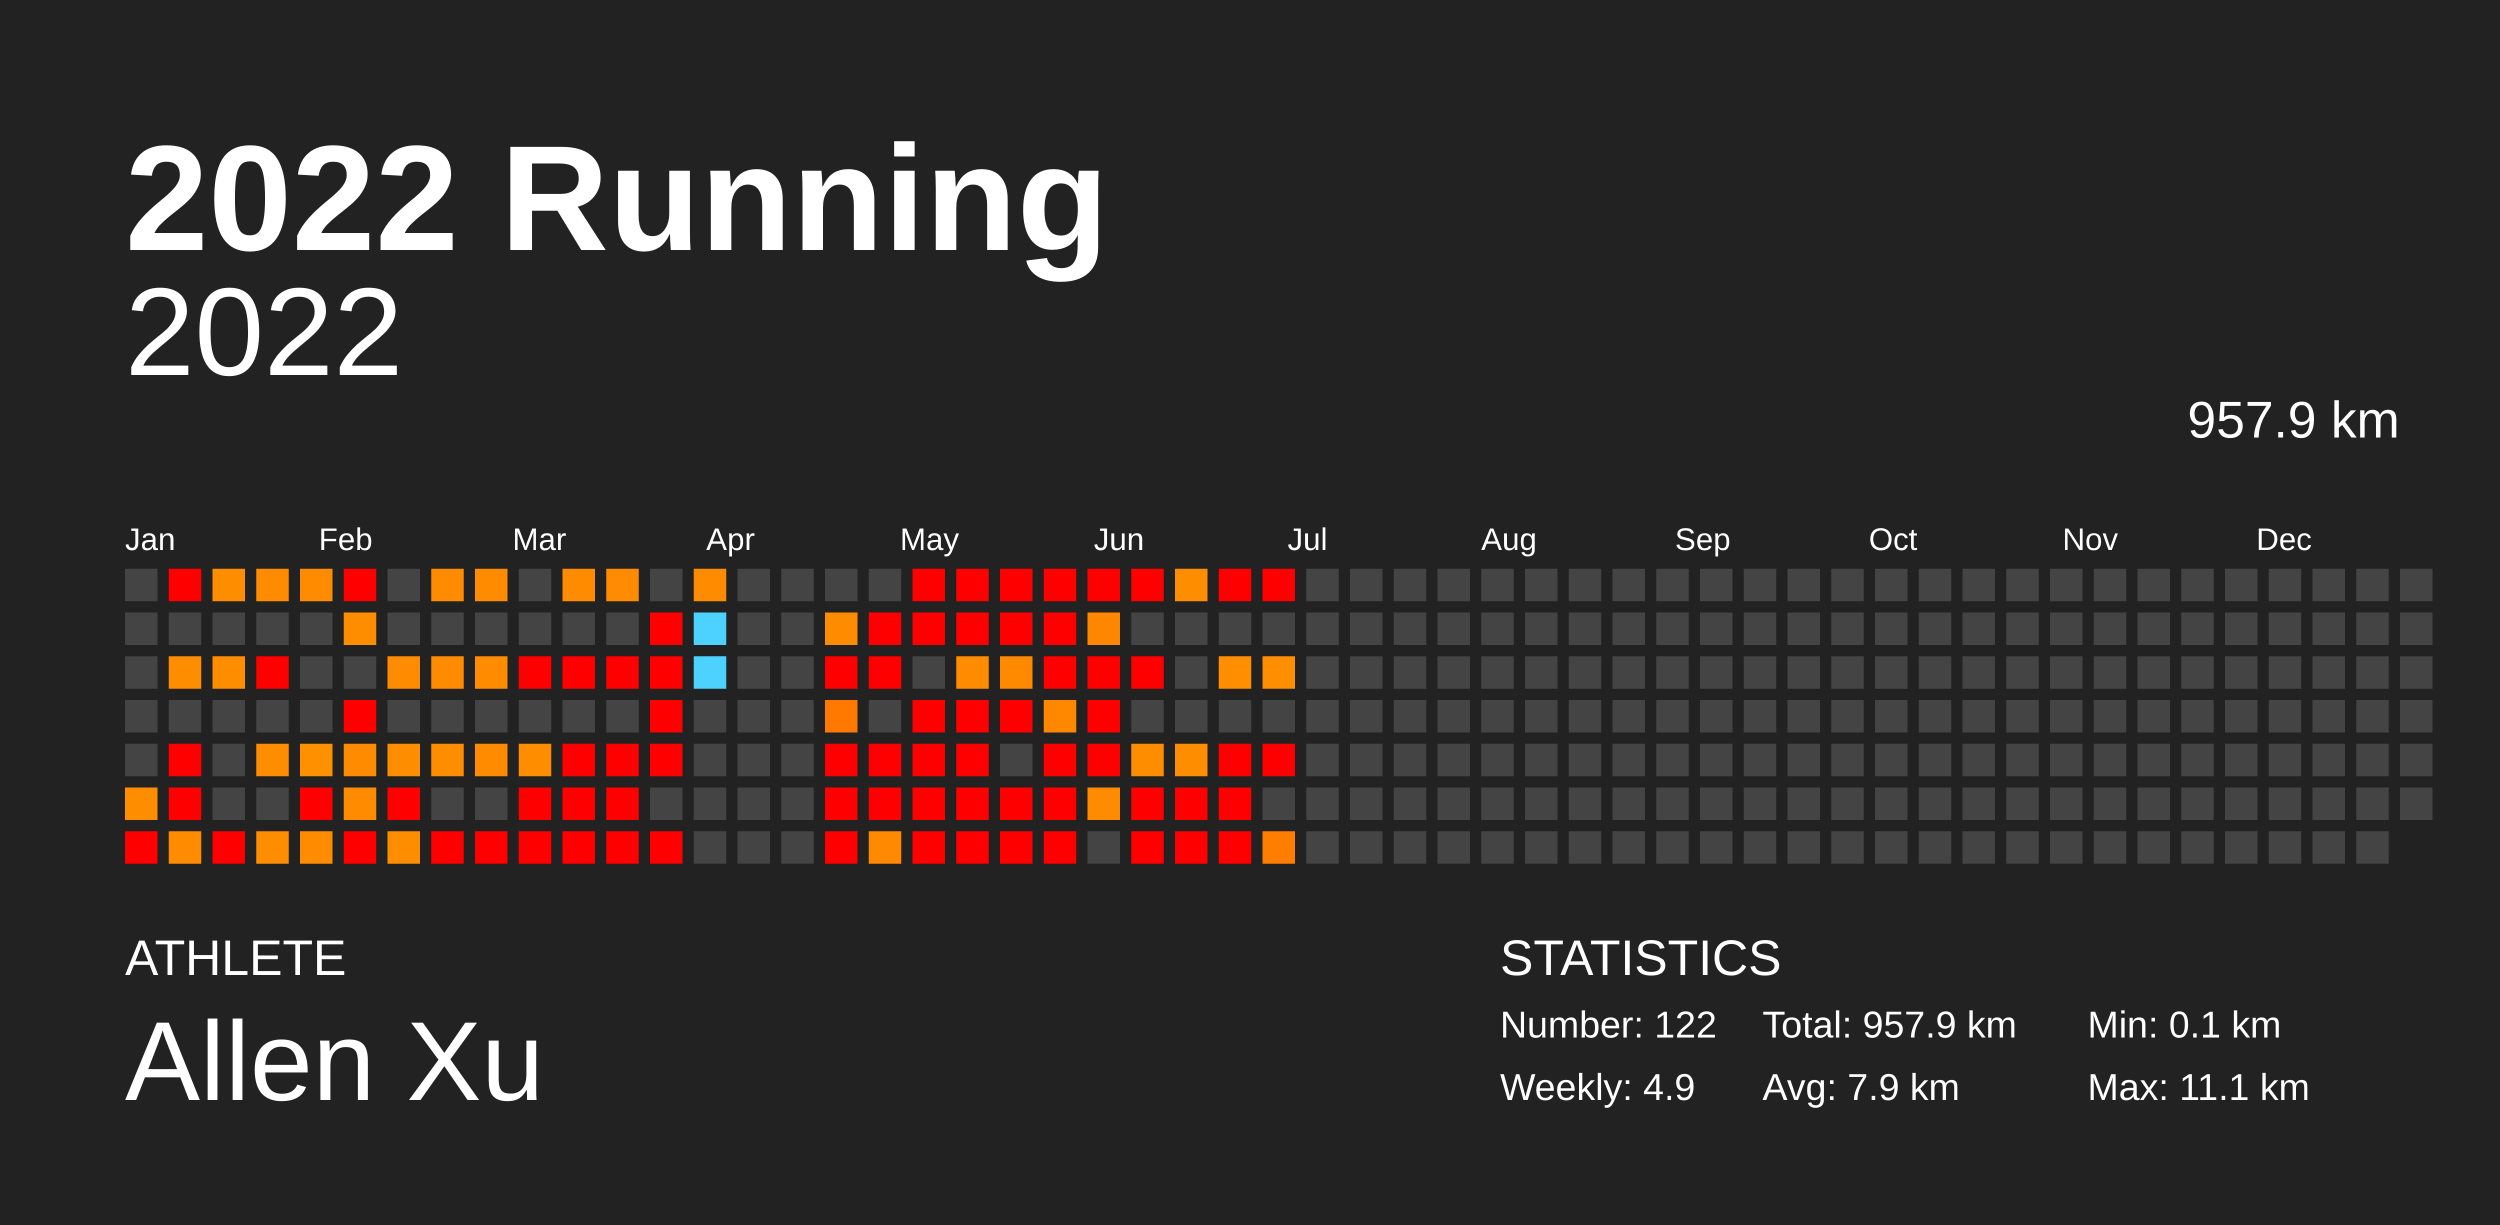
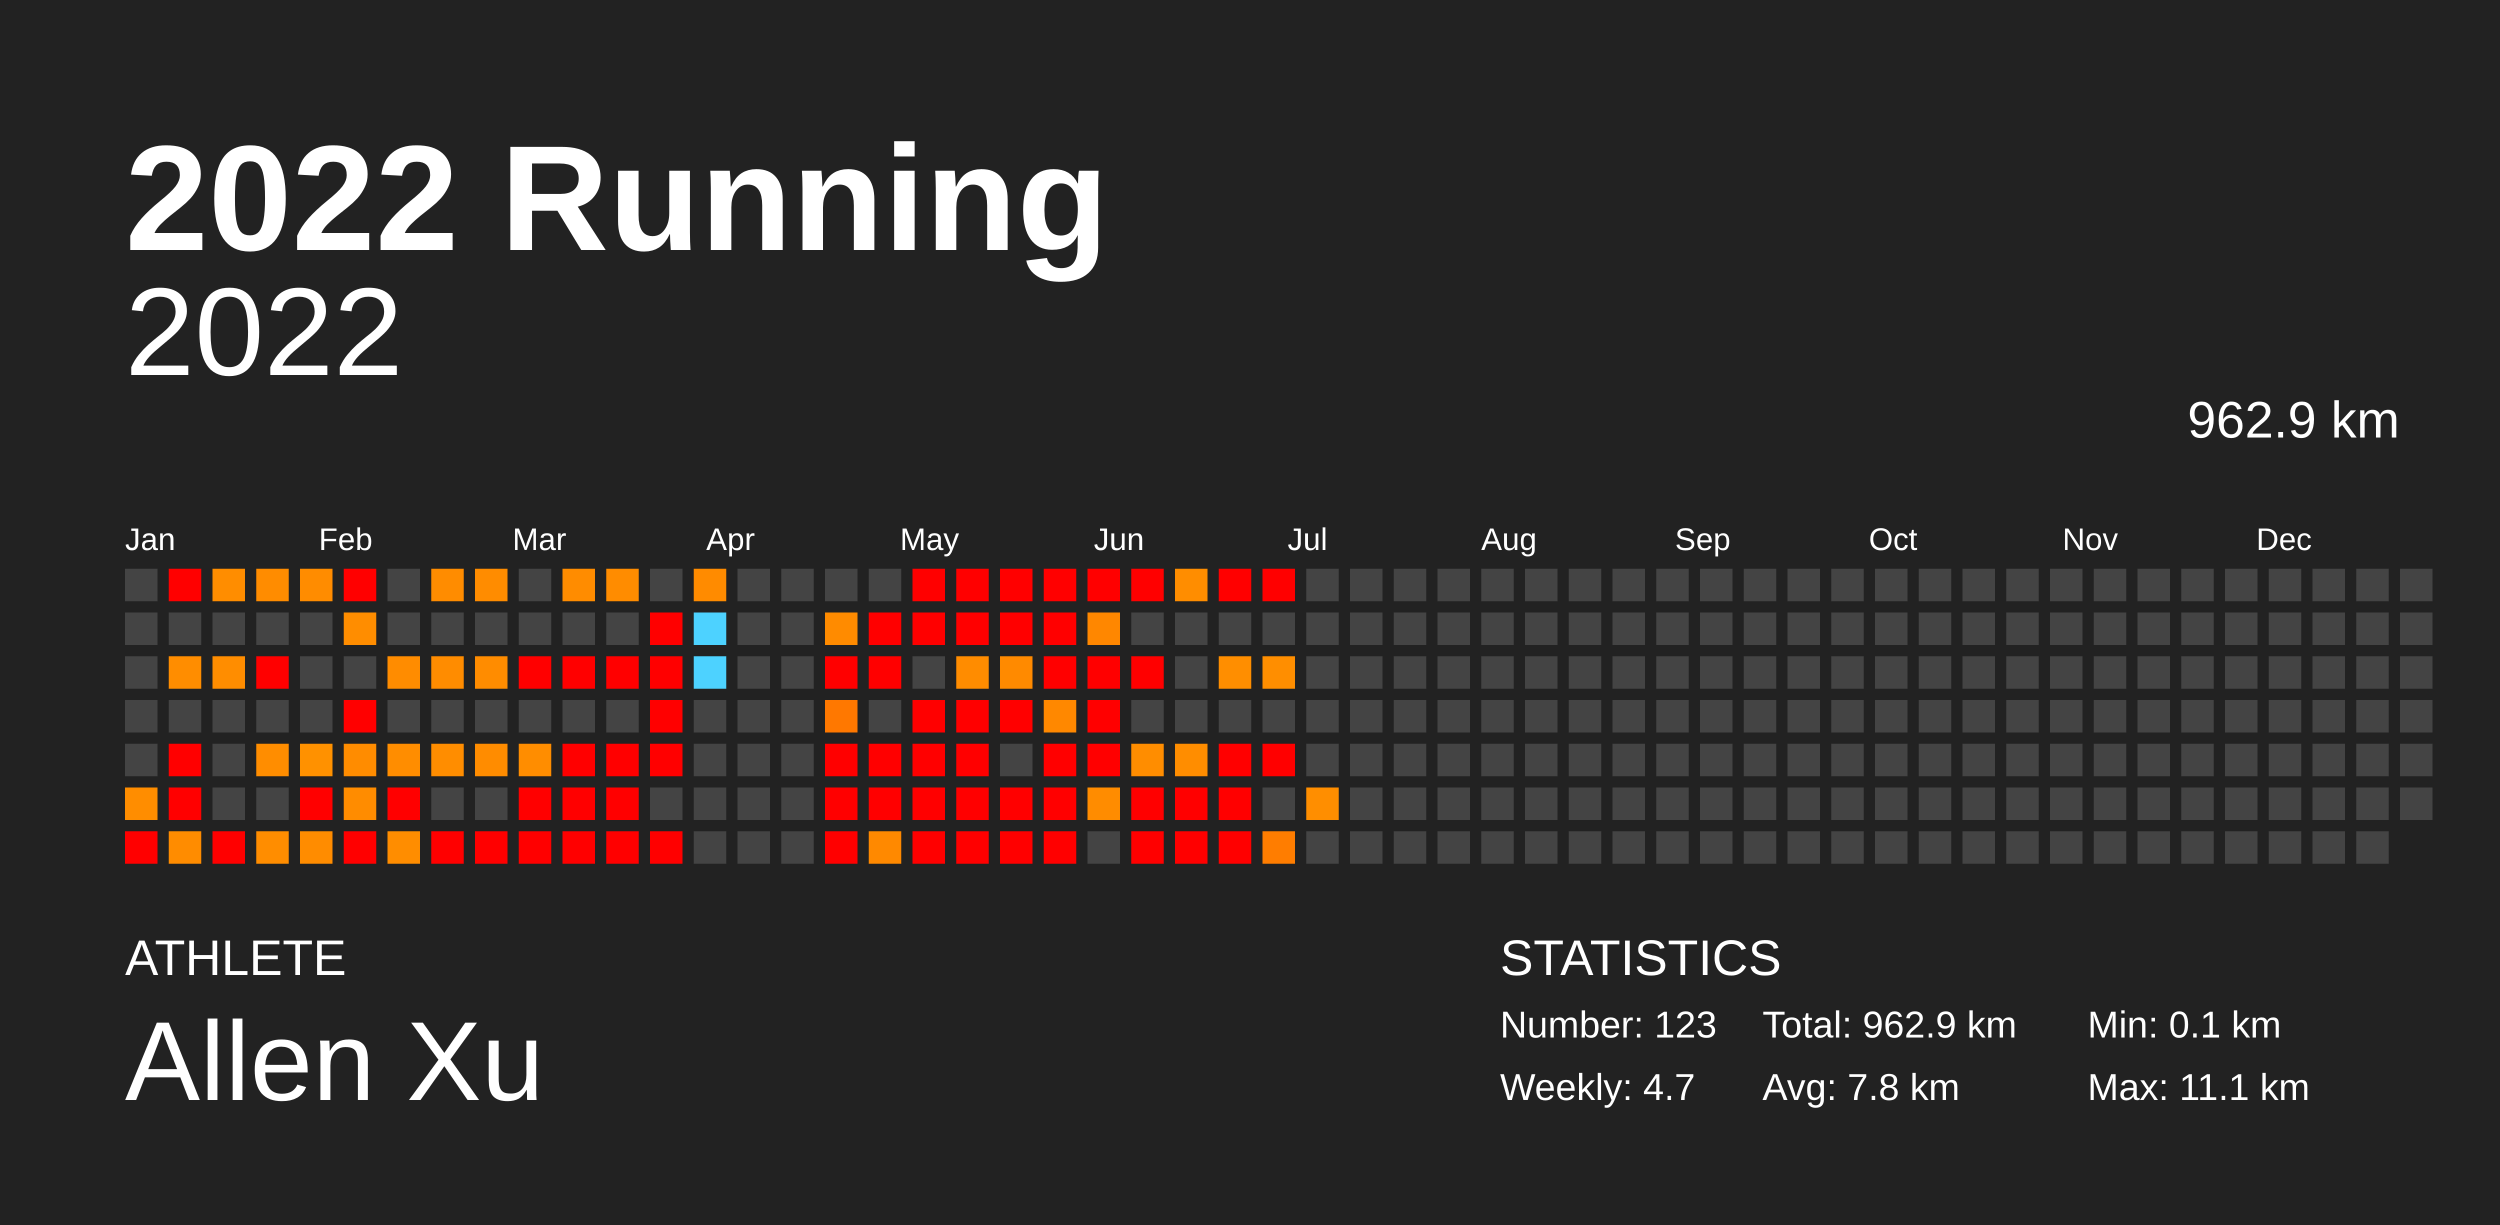
<svg xmlns="http://www.w3.org/2000/svg" baseProfile="full" height="98mm" version="1.1" viewBox="0,0,200,98" width="200mm">
  <defs />
  <rect fill="#222222" height="98" width="200" x="0" y="0" />
  <text fill="#FFFFFF" style="font-size:12px; font-family:Arial; font-weight:bold;" x="10" y="20">2022 Running</text>
  <text fill="#FFFFFF" style="font-size:4px; font-family:Arial" x="10" y="78">ATHLETE</text>
  <text fill="#FFFFFF" style="font-size:9px; font-family:Arial" x="10" y="88">Allen Xu</text>
  <text fill="#FFFFFF" style="font-size:4px; font-family:Arial" x="120" y="78">STATISTICS</text>
-   <text fill="#FFFFFF" style="font-size:3px; font-family:Arial" x="120" y="83">Number: 122</text>
-   <text fill="#FFFFFF" style="font-size:3px; font-family:Arial" x="120" y="88">Weekly: 4.9</text>
-   <text fill="#FFFFFF" style="font-size:3px; font-family:Arial" x="141" y="83">Total: 957.9 km</text>
-   <text fill="#FFFFFF" style="font-size:3px; font-family:Arial" x="141" y="88">Avg: 7.9 km</text>
+   <text fill="#FFFFFF" style="font-size:3px; font-family:Arial" x="120" y="83">Number: 123</text>
+   <text fill="#FFFFFF" style="font-size:3px; font-family:Arial" x="120" y="88">Weekly: 4.7</text>
+   <text fill="#FFFFFF" style="font-size:3px; font-family:Arial" x="141" y="83">Total: 962.9 km</text>
+   <text fill="#FFFFFF" style="font-size:3px; font-family:Arial" x="141" y="88">Avg: 7.8 km</text>
  <text fill="#FFFFFF" style="font-size:3px; font-family:Arial" x="167" y="83">Min: 0.1 km</text>
  <text fill="#FFFFFF" style="font-size:3px; font-family:Arial" x="167" y="88">Max: 11.1 km</text>
  <text alignment-baseline="hanging" fill="#FFFFFF" style="font-size:10.0px; font-family:Arial;" x="10" y="30">2022</text>
-   <text alignment-baseline="hanging" fill="#FFFFFF" style="font-size:4.125px; font-family:Arial;" x="175" y="35">957.9 km</text>
+   <text alignment-baseline="hanging" fill="#FFFFFF" style="font-size:4.125px; font-family:Arial;" x="175" y="35">962.9 km</text>
  <text fill="#FFFFFF" style="font-size:2.5px; font-family:Arial" x="10.0" y="44">Jan</text>
  <text fill="#FFFFFF" style="font-size:2.5px; font-family:Arial" x="25.5" y="44">Feb</text>
  <text fill="#FFFFFF" style="font-size:2.5px; font-family:Arial" x="41.0" y="44">Mar</text>
  <text fill="#FFFFFF" style="font-size:2.5px; font-family:Arial" x="56.5" y="44">Apr</text>
  <text fill="#FFFFFF" style="font-size:2.5px; font-family:Arial" x="72.0" y="44">May</text>
  <text fill="#FFFFFF" style="font-size:2.5px; font-family:Arial" x="87.5" y="44">Jun</text>
  <text fill="#FFFFFF" style="font-size:2.5px; font-family:Arial" x="103.0" y="44">Jul</text>
  <text fill="#FFFFFF" style="font-size:2.5px; font-family:Arial" x="118.5" y="44">Aug</text>
  <text fill="#FFFFFF" style="font-size:2.5px; font-family:Arial" x="134.0" y="44">Sep</text>
  <text fill="#FFFFFF" style="font-size:2.5px; font-family:Arial" x="149.5" y="44">Oct</text>
  <text fill="#FFFFFF" style="font-size:2.5px; font-family:Arial" x="165.0" y="44">Nov</text>
  <text fill="#FFFFFF" style="font-size:2.5px; font-family:Arial" x="180.5" y="44">Dec</text>
  <rect fill="#444444" height="2.6" width="2.6" x="10.0" y="45.5" />
  <rect fill="#444444" height="2.6" width="2.6" x="10.0" y="49.0" />
  <rect fill="#444444" height="2.6" width="2.6" x="10.0" y="52.5" />
  <rect fill="#444444" height="2.6" width="2.6" x="10.0" y="56.0" />
  <rect fill="#444444" height="2.6" width="2.6" x="10.0" y="59.5" />
  <rect fill="#ff8d00" height="2.6" width="2.6" x="10.0" y="63.0" />
  <rect fill="red" height="2.6" width="2.6" x="10.0" y="66.5" />
  <rect fill="red" height="2.6" width="2.6" x="13.5" y="45.5" />
  <rect fill="#444444" height="2.6" width="2.6" x="13.5" y="49.0" />
  <rect fill="#ff8d00" height="2.6" width="2.6" x="13.5" y="52.5" />
  <rect fill="#444444" height="2.6" width="2.6" x="13.5" y="56.0" />
  <rect fill="red" height="2.6" width="2.6" x="13.5" y="59.5" />
  <rect fill="red" height="2.6" width="2.6" x="13.5" y="63.0" />
  <rect fill="#ff8c00" height="2.6" width="2.6" x="13.5" y="66.5" />
  <rect fill="#ff8d00" height="2.6" width="2.6" x="17.0" y="45.5" />
  <rect fill="#444444" height="2.6" width="2.6" x="17.0" y="49.0" />
  <rect fill="#ff8d00" height="2.6" width="2.6" x="17.0" y="52.5" />
  <rect fill="#444444" height="2.6" width="2.6" x="17.0" y="56.0" />
  <rect fill="#444444" height="2.6" width="2.6" x="17.0" y="59.5" />
  <rect fill="#444444" height="2.6" width="2.6" x="17.0" y="63.0" />
  <rect fill="red" height="2.6" width="2.6" x="17.0" y="66.5" />
  <rect fill="#ff8c00" height="2.6" width="2.6" x="20.5" y="45.5" />
  <rect fill="#444444" height="2.6" width="2.6" x="20.5" y="49.0" />
  <rect fill="red" height="2.6" width="2.6" x="20.5" y="52.5" />
  <rect fill="#444444" height="2.6" width="2.6" x="20.5" y="56.0" />
  <rect fill="#ff8d00" height="2.6" width="2.6" x="20.5" y="59.5" />
  <rect fill="#444444" height="2.6" width="2.6" x="20.5" y="63.0" />
  <rect fill="#ff8d00" height="2.6" width="2.6" x="20.5" y="66.5" />
  <rect fill="#ff8c00" height="2.6" width="2.6" x="24.0" y="45.5" />
  <rect fill="#444444" height="2.6" width="2.6" x="24.0" y="49.0" />
  <rect fill="#444444" height="2.6" width="2.6" x="24.0" y="52.5" />
  <rect fill="#444444" height="2.6" width="2.6" x="24.0" y="56.0" />
  <rect fill="#ff9100" height="2.6" width="2.6" x="24.0" y="59.5" />
  <rect fill="red" height="2.6" width="2.6" x="24.0" y="63.0" />
  <rect fill="#ff8c00" height="2.6" width="2.6" x="24.0" y="66.5" />
  <rect fill="red" height="2.6" width="2.6" x="27.5" y="45.5" />
  <rect fill="#ff8d00" height="2.6" width="2.6" x="27.5" y="49.0" />
  <rect fill="#444444" height="2.6" width="2.6" x="27.5" y="52.5" />
  <rect fill="red" height="2.6" width="2.6" x="27.5" y="56.0" />
  <rect fill="#ff8c00" height="2.6" width="2.6" x="27.5" y="59.5" />
  <rect fill="#ff8c00" height="2.6" width="2.6" x="27.5" y="63.0" />
  <rect fill="red" height="2.6" width="2.6" x="27.5" y="66.5" />
  <rect fill="#444444" height="2.6" width="2.6" x="31.0" y="45.5" />
  <rect fill="#444444" height="2.6" width="2.6" x="31.0" y="49.0" />
  <rect fill="#ff8c00" height="2.6" width="2.6" x="31.0" y="52.5" />
  <rect fill="#444444" height="2.6" width="2.6" x="31.0" y="56.0" />
  <rect fill="#ff8d00" height="2.6" width="2.6" x="31.0" y="59.5" />
  <rect fill="red" height="2.6" width="2.6" x="31.0" y="63.0" />
  <rect fill="#ff8d00" height="2.6" width="2.6" x="31.0" y="66.5" />
  <rect fill="#ff8c00" height="2.6" width="2.6" x="34.5" y="45.5" />
  <rect fill="#444444" height="2.6" width="2.6" x="34.5" y="49.0" />
  <rect fill="#ff8c00" height="2.6" width="2.6" x="34.5" y="52.5" />
  <rect fill="#444444" height="2.6" width="2.6" x="34.5" y="56.0" />
  <rect fill="#ff8d00" height="2.6" width="2.6" x="34.5" y="59.5" />
  <rect fill="#444444" height="2.6" width="2.6" x="34.5" y="63.0" />
  <rect fill="red" height="2.6" width="2.6" x="34.5" y="66.5" />
  <rect fill="#ff8c00" height="2.6" width="2.6" x="38.0" y="45.5" />
  <rect fill="#444444" height="2.6" width="2.6" x="38.0" y="49.0" />
  <rect fill="#ff8c00" height="2.6" width="2.6" x="38.0" y="52.5" />
  <rect fill="#444444" height="2.6" width="2.6" x="38.0" y="56.0" />
  <rect fill="#ff8c00" height="2.6" width="2.6" x="38.0" y="59.5" />
  <rect fill="#444444" height="2.6" width="2.6" x="38.0" y="63.0" />
  <rect fill="red" height="2.6" width="2.6" x="38.0" y="66.5" />
  <rect fill="#444444" height="2.6" width="2.6" x="41.5" y="45.5" />
  <rect fill="#444444" height="2.6" width="2.6" x="41.5" y="49.0" />
  <rect fill="red" height="2.6" width="2.6" x="41.5" y="52.5" />
  <rect fill="#444444" height="2.6" width="2.6" x="41.5" y="56.0" />
  <rect fill="#ff8d00" height="2.6" width="2.6" x="41.5" y="59.5" />
  <rect fill="red" height="2.6" width="2.6" x="41.5" y="63.0" />
  <rect fill="red" height="2.6" width="2.6" x="41.5" y="66.5" />
  <rect fill="#ff8c00" height="2.6" width="2.6" x="45.0" y="45.5" />
  <rect fill="#444444" height="2.6" width="2.6" x="45.0" y="49.0" />
  <rect fill="red" height="2.6" width="2.6" x="45.0" y="52.5" />
  <rect fill="#444444" height="2.6" width="2.6" x="45.0" y="56.0" />
  <rect fill="red" height="2.6" width="2.6" x="45.0" y="59.5" />
  <rect fill="red" height="2.6" width="2.6" x="45.0" y="63.0" />
  <rect fill="red" height="2.6" width="2.6" x="45.0" y="66.5" />
  <rect fill="#ff8c00" height="2.6" width="2.6" x="48.5" y="45.5" />
  <rect fill="#444444" height="2.6" width="2.6" x="48.5" y="49.0" />
  <rect fill="red" height="2.6" width="2.6" x="48.5" y="52.5" />
  <rect fill="#444444" height="2.6" width="2.6" x="48.5" y="56.0" />
  <rect fill="red" height="2.6" width="2.6" x="48.5" y="59.5" />
  <rect fill="red" height="2.6" width="2.6" x="48.5" y="63.0" />
  <rect fill="red" height="2.6" width="2.6" x="48.5" y="66.5" />
  <rect fill="#444444" height="2.6" width="2.6" x="52.0" y="45.5" />
  <rect fill="red" height="2.6" width="2.6" x="52.0" y="49.0" />
  <rect fill="red" height="2.6" width="2.6" x="52.0" y="52.5" />
  <rect fill="red" height="2.6" width="2.6" x="52.0" y="56.0" />
  <rect fill="red" height="2.6" width="2.6" x="52.0" y="59.5" />
  <rect fill="#444444" height="2.6" width="2.6" x="52.0" y="63.0" />
  <rect fill="red" height="2.6" width="2.6" x="52.0" y="66.5" />
  <rect fill="#ff8b00" height="2.6" width="2.6" x="55.5" y="45.5" />
  <rect fill="#4dd2ff" height="2.6" width="2.6" x="55.5" y="49.0" />
  <rect fill="#4dd2ff" height="2.6" width="2.6" x="55.5" y="52.5" />
  <rect fill="#444444" height="2.6" width="2.6" x="55.5" y="56.0" />
  <rect fill="#444444" height="2.6" width="2.6" x="55.5" y="59.5" />
  <rect fill="#444444" height="2.6" width="2.6" x="55.5" y="63.0" />
  <rect fill="#444444" height="2.6" width="2.6" x="55.5" y="66.5" />
  <rect fill="#444444" height="2.6" width="2.6" x="59.0" y="45.5" />
  <rect fill="#444444" height="2.6" width="2.6" x="59.0" y="49.0" />
  <rect fill="#444444" height="2.6" width="2.6" x="59.0" y="52.5" />
  <rect fill="#444444" height="2.6" width="2.6" x="59.0" y="56.0" />
  <rect fill="#444444" height="2.6" width="2.6" x="59.0" y="59.5" />
  <rect fill="#444444" height="2.6" width="2.6" x="59.0" y="63.0" />
  <rect fill="#444444" height="2.6" width="2.6" x="59.0" y="66.5" />
  <rect fill="#444444" height="2.6" width="2.6" x="62.5" y="45.5" />
  <rect fill="#444444" height="2.6" width="2.6" x="62.5" y="49.0" />
  <rect fill="#444444" height="2.6" width="2.6" x="62.5" y="52.5" />
  <rect fill="#444444" height="2.6" width="2.6" x="62.5" y="56.0" />
  <rect fill="#444444" height="2.6" width="2.6" x="62.5" y="59.5" />
  <rect fill="#444444" height="2.6" width="2.6" x="62.5" y="63.0" />
  <rect fill="#444444" height="2.6" width="2.6" x="62.5" y="66.5" />
  <rect fill="#444444" height="2.6" width="2.6" x="66.0" y="45.5" />
  <rect fill="#ff8b00" height="2.6" width="2.6" x="66.0" y="49.0" />
  <rect fill="red" height="2.6" width="2.6" x="66.0" y="52.5" />
  <rect fill="#ff7800" height="2.6" width="2.6" x="66.0" y="56.0" />
  <rect fill="red" height="2.6" width="2.6" x="66.0" y="59.5" />
  <rect fill="red" height="2.6" width="2.6" x="66.0" y="63.0" />
  <rect fill="red" height="2.6" width="2.6" x="66.0" y="66.5" />
  <rect fill="#444444" height="2.6" width="2.6" x="69.5" y="45.5" />
  <rect fill="red" height="2.6" width="2.6" x="69.5" y="49.0" />
  <rect fill="red" height="2.6" width="2.6" x="69.5" y="52.5" />
  <rect fill="#444444" height="2.6" width="2.6" x="69.5" y="56.0" />
  <rect fill="red" height="2.6" width="2.6" x="69.5" y="59.5" />
  <rect fill="red" height="2.6" width="2.6" x="69.5" y="63.0" />
  <rect fill="#ff8900" height="2.6" width="2.6" x="69.5" y="66.5" />
  <rect fill="red" height="2.6" width="2.6" x="73.0" y="45.5" />
  <rect fill="red" height="2.6" width="2.6" x="73.0" y="49.0" />
  <rect fill="#444444" height="2.6" width="2.6" x="73.0" y="52.5" />
  <rect fill="red" height="2.6" width="2.6" x="73.0" y="56.0" />
  <rect fill="red" height="2.6" width="2.6" x="73.0" y="59.5" />
  <rect fill="red" height="2.6" width="2.6" x="73.0" y="63.0" />
  <rect fill="red" height="2.6" width="2.6" x="73.0" y="66.5" />
  <rect fill="red" height="2.6" width="2.6" x="76.5" y="45.5" />
  <rect fill="red" height="2.6" width="2.6" x="76.5" y="49.0" />
  <rect fill="#ff8c00" height="2.6" width="2.6" x="76.5" y="52.5" />
  <rect fill="red" height="2.6" width="2.6" x="76.5" y="56.0" />
  <rect fill="red" height="2.6" width="2.6" x="76.5" y="59.5" />
  <rect fill="red" height="2.6" width="2.6" x="76.5" y="63.0" />
  <rect fill="red" height="2.6" width="2.6" x="76.5" y="66.5" />
  <rect fill="red" height="2.6" width="2.6" x="80.0" y="45.5" />
  <rect fill="red" height="2.6" width="2.6" x="80.0" y="49.0" />
  <rect fill="#ff8a00" height="2.6" width="2.6" x="80.0" y="52.5" />
  <rect fill="red" height="2.6" width="2.6" x="80.0" y="56.0" />
  <rect fill="#444444" height="2.6" width="2.6" x="80.0" y="59.5" />
  <rect fill="red" height="2.6" width="2.6" x="80.0" y="63.0" />
  <rect fill="red" height="2.6" width="2.6" x="80.0" y="66.5" />
  <rect fill="red" height="2.6" width="2.6" x="83.5" y="45.5" />
  <rect fill="red" height="2.6" width="2.6" x="83.5" y="49.0" />
  <rect fill="red" height="2.6" width="2.6" x="83.5" y="52.5" />
  <rect fill="#ff8800" height="2.6" width="2.6" x="83.5" y="56.0" />
  <rect fill="red" height="2.6" width="2.6" x="83.5" y="59.5" />
  <rect fill="red" height="2.6" width="2.6" x="83.5" y="63.0" />
  <rect fill="red" height="2.6" width="2.6" x="83.5" y="66.5" />
  <rect fill="red" height="2.6" width="2.6" x="87.0" y="45.5" />
  <rect fill="#ff8700" height="2.6" width="2.6" x="87.0" y="49.0" />
  <rect fill="red" height="2.6" width="2.6" x="87.0" y="52.5" />
  <rect fill="red" height="2.6" width="2.6" x="87.0" y="56.0" />
  <rect fill="red" height="2.6" width="2.6" x="87.0" y="59.5" />
  <rect fill="#ff8c00" height="2.6" width="2.6" x="87.0" y="63.0" />
  <rect fill="#444444" height="2.6" width="2.6" x="87.0" y="66.5" />
  <rect fill="red" height="2.6" width="2.6" x="90.5" y="45.5" />
  <rect fill="#444444" height="2.6" width="2.6" x="90.5" y="49.0" />
  <rect fill="red" height="2.6" width="2.6" x="90.5" y="52.5" />
  <rect fill="#444444" height="2.6" width="2.6" x="90.5" y="56.0" />
  <rect fill="#ff8d00" height="2.6" width="2.6" x="90.5" y="59.5" />
  <rect fill="red" height="2.6" width="2.6" x="90.5" y="63.0" />
  <rect fill="red" height="2.6" width="2.6" x="90.5" y="66.5" />
  <rect fill="#ff8d00" height="2.6" width="2.6" x="94.0" y="45.5" />
  <rect fill="#444444" height="2.6" width="2.6" x="94.0" y="49.0" />
  <rect fill="#444444" height="2.6" width="2.6" x="94.0" y="52.5" />
  <rect fill="#444444" height="2.6" width="2.6" x="94.0" y="56.0" />
  <rect fill="#ff8d00" height="2.6" width="2.6" x="94.0" y="59.5" />
  <rect fill="red" height="2.6" width="2.6" x="94.0" y="63.0" />
  <rect fill="red" height="2.6" width="2.6" x="94.0" y="66.5" />
  <rect fill="red" height="2.6" width="2.6" x="97.5" y="45.5" />
  <rect fill="#444444" height="2.6" width="2.6" x="97.5" y="49.0" />
  <rect fill="#ff8e00" height="2.6" width="2.6" x="97.5" y="52.5" />
  <rect fill="#444444" height="2.6" width="2.6" x="97.5" y="56.0" />
  <rect fill="red" height="2.6" width="2.6" x="97.5" y="59.5" />
  <rect fill="red" height="2.6" width="2.6" x="97.5" y="63.0" />
  <rect fill="red" height="2.6" width="2.6" x="97.5" y="66.5" />
  <rect fill="red" height="2.6" width="2.6" x="101.0" y="45.5" />
  <rect fill="#444444" height="2.6" width="2.6" x="101.0" y="49.0" />
  <rect fill="#ff8e00" height="2.6" width="2.6" x="101.0" y="52.5" />
  <rect fill="#444444" height="2.6" width="2.6" x="101.0" y="56.0" />
  <rect fill="red" height="2.6" width="2.6" x="101.0" y="59.5" />
  <rect fill="#444444" height="2.6" width="2.6" x="101.0" y="63.0" />
  <rect fill="#ff7d00" height="2.6" width="2.6" x="101.0" y="66.5" />
  <rect fill="#444444" height="2.6" width="2.6" x="104.5" y="45.5" />
  <rect fill="#444444" height="2.6" width="2.6" x="104.5" y="49.0" />
  <rect fill="#444444" height="2.6" width="2.6" x="104.5" y="52.5" />
  <rect fill="#444444" height="2.6" width="2.6" x="104.5" y="56.0" />
  <rect fill="#444444" height="2.6" width="2.6" x="104.5" y="59.5" />
-   <rect fill="#444444" height="2.6" width="2.6" x="104.5" y="63.0" />
+   <rect fill="#ff8e00" height="2.6" width="2.6" x="104.5" y="63.0" />
  <rect fill="#444444" height="2.6" width="2.6" x="104.5" y="66.5" />
  <rect fill="#444444" height="2.6" width="2.6" x="108.0" y="45.5" />
  <rect fill="#444444" height="2.6" width="2.6" x="108.0" y="49.0" />
  <rect fill="#444444" height="2.6" width="2.6" x="108.0" y="52.5" />
  <rect fill="#444444" height="2.6" width="2.6" x="108.0" y="56.0" />
  <rect fill="#444444" height="2.6" width="2.6" x="108.0" y="59.5" />
  <rect fill="#444444" height="2.6" width="2.6" x="108.0" y="63.0" />
  <rect fill="#444444" height="2.6" width="2.6" x="108.0" y="66.5" />
  <rect fill="#444444" height="2.6" width="2.6" x="111.5" y="45.5" />
  <rect fill="#444444" height="2.6" width="2.6" x="111.5" y="49.0" />
  <rect fill="#444444" height="2.6" width="2.6" x="111.5" y="52.5" />
  <rect fill="#444444" height="2.6" width="2.6" x="111.5" y="56.0" />
  <rect fill="#444444" height="2.6" width="2.6" x="111.5" y="59.5" />
  <rect fill="#444444" height="2.6" width="2.6" x="111.5" y="63.0" />
  <rect fill="#444444" height="2.6" width="2.6" x="111.5" y="66.5" />
  <rect fill="#444444" height="2.6" width="2.6" x="115.0" y="45.5" />
  <rect fill="#444444" height="2.6" width="2.6" x="115.0" y="49.0" />
  <rect fill="#444444" height="2.6" width="2.6" x="115.0" y="52.5" />
  <rect fill="#444444" height="2.6" width="2.6" x="115.0" y="56.0" />
  <rect fill="#444444" height="2.6" width="2.6" x="115.0" y="59.5" />
  <rect fill="#444444" height="2.6" width="2.6" x="115.0" y="63.0" />
  <rect fill="#444444" height="2.6" width="2.6" x="115.0" y="66.5" />
  <rect fill="#444444" height="2.6" width="2.6" x="118.5" y="45.5" />
  <rect fill="#444444" height="2.6" width="2.6" x="118.5" y="49.0" />
  <rect fill="#444444" height="2.6" width="2.6" x="118.5" y="52.5" />
  <rect fill="#444444" height="2.6" width="2.6" x="118.5" y="56.0" />
  <rect fill="#444444" height="2.6" width="2.6" x="118.5" y="59.5" />
  <rect fill="#444444" height="2.6" width="2.6" x="118.5" y="63.0" />
  <rect fill="#444444" height="2.6" width="2.6" x="118.5" y="66.5" />
  <rect fill="#444444" height="2.6" width="2.6" x="122.0" y="45.5" />
  <rect fill="#444444" height="2.6" width="2.6" x="122.0" y="49.0" />
  <rect fill="#444444" height="2.6" width="2.6" x="122.0" y="52.5" />
  <rect fill="#444444" height="2.6" width="2.6" x="122.0" y="56.0" />
  <rect fill="#444444" height="2.6" width="2.6" x="122.0" y="59.5" />
  <rect fill="#444444" height="2.6" width="2.6" x="122.0" y="63.0" />
  <rect fill="#444444" height="2.6" width="2.6" x="122.0" y="66.5" />
  <rect fill="#444444" height="2.6" width="2.6" x="125.5" y="45.5" />
  <rect fill="#444444" height="2.6" width="2.6" x="125.5" y="49.0" />
  <rect fill="#444444" height="2.6" width="2.6" x="125.5" y="52.5" />
  <rect fill="#444444" height="2.6" width="2.6" x="125.5" y="56.0" />
  <rect fill="#444444" height="2.6" width="2.6" x="125.5" y="59.5" />
  <rect fill="#444444" height="2.6" width="2.6" x="125.5" y="63.0" />
  <rect fill="#444444" height="2.6" width="2.6" x="125.5" y="66.5" />
  <rect fill="#444444" height="2.6" width="2.6" x="129.0" y="45.5" />
  <rect fill="#444444" height="2.6" width="2.6" x="129.0" y="49.0" />
  <rect fill="#444444" height="2.6" width="2.6" x="129.0" y="52.5" />
  <rect fill="#444444" height="2.6" width="2.6" x="129.0" y="56.0" />
  <rect fill="#444444" height="2.6" width="2.6" x="129.0" y="59.5" />
  <rect fill="#444444" height="2.6" width="2.6" x="129.0" y="63.0" />
  <rect fill="#444444" height="2.6" width="2.6" x="129.0" y="66.5" />
  <rect fill="#444444" height="2.6" width="2.6" x="132.5" y="45.5" />
  <rect fill="#444444" height="2.6" width="2.6" x="132.5" y="49.0" />
  <rect fill="#444444" height="2.6" width="2.6" x="132.5" y="52.5" />
  <rect fill="#444444" height="2.6" width="2.6" x="132.5" y="56.0" />
  <rect fill="#444444" height="2.6" width="2.6" x="132.5" y="59.5" />
  <rect fill="#444444" height="2.6" width="2.6" x="132.5" y="63.0" />
  <rect fill="#444444" height="2.6" width="2.6" x="132.5" y="66.5" />
  <rect fill="#444444" height="2.6" width="2.6" x="136.0" y="45.5" />
  <rect fill="#444444" height="2.6" width="2.6" x="136.0" y="49.0" />
  <rect fill="#444444" height="2.6" width="2.6" x="136.0" y="52.5" />
  <rect fill="#444444" height="2.6" width="2.6" x="136.0" y="56.0" />
  <rect fill="#444444" height="2.6" width="2.6" x="136.0" y="59.5" />
  <rect fill="#444444" height="2.6" width="2.6" x="136.0" y="63.0" />
  <rect fill="#444444" height="2.6" width="2.6" x="136.0" y="66.5" />
  <rect fill="#444444" height="2.6" width="2.6" x="139.5" y="45.5" />
  <rect fill="#444444" height="2.6" width="2.6" x="139.5" y="49.0" />
  <rect fill="#444444" height="2.6" width="2.6" x="139.5" y="52.5" />
  <rect fill="#444444" height="2.6" width="2.6" x="139.5" y="56.0" />
  <rect fill="#444444" height="2.6" width="2.6" x="139.5" y="59.5" />
  <rect fill="#444444" height="2.6" width="2.6" x="139.5" y="63.0" />
  <rect fill="#444444" height="2.6" width="2.6" x="139.5" y="66.5" />
  <rect fill="#444444" height="2.6" width="2.6" x="143.0" y="45.5" />
  <rect fill="#444444" height="2.6" width="2.6" x="143.0" y="49.0" />
  <rect fill="#444444" height="2.6" width="2.6" x="143.0" y="52.5" />
  <rect fill="#444444" height="2.6" width="2.6" x="143.0" y="56.0" />
  <rect fill="#444444" height="2.6" width="2.6" x="143.0" y="59.5" />
  <rect fill="#444444" height="2.6" width="2.6" x="143.0" y="63.0" />
  <rect fill="#444444" height="2.6" width="2.6" x="143.0" y="66.5" />
  <rect fill="#444444" height="2.6" width="2.6" x="146.5" y="45.5" />
  <rect fill="#444444" height="2.6" width="2.6" x="146.5" y="49.0" />
  <rect fill="#444444" height="2.6" width="2.6" x="146.5" y="52.5" />
  <rect fill="#444444" height="2.6" width="2.6" x="146.5" y="56.0" />
  <rect fill="#444444" height="2.6" width="2.6" x="146.5" y="59.5" />
  <rect fill="#444444" height="2.6" width="2.6" x="146.5" y="63.0" />
  <rect fill="#444444" height="2.6" width="2.6" x="146.5" y="66.5" />
  <rect fill="#444444" height="2.6" width="2.6" x="150.0" y="45.5" />
  <rect fill="#444444" height="2.6" width="2.6" x="150.0" y="49.0" />
  <rect fill="#444444" height="2.6" width="2.6" x="150.0" y="52.5" />
  <rect fill="#444444" height="2.6" width="2.6" x="150.0" y="56.0" />
  <rect fill="#444444" height="2.6" width="2.6" x="150.0" y="59.5" />
  <rect fill="#444444" height="2.6" width="2.6" x="150.0" y="63.0" />
  <rect fill="#444444" height="2.6" width="2.6" x="150.0" y="66.5" />
  <rect fill="#444444" height="2.6" width="2.6" x="153.5" y="45.5" />
  <rect fill="#444444" height="2.6" width="2.6" x="153.5" y="49.0" />
  <rect fill="#444444" height="2.6" width="2.6" x="153.5" y="52.5" />
  <rect fill="#444444" height="2.6" width="2.6" x="153.5" y="56.0" />
  <rect fill="#444444" height="2.6" width="2.6" x="153.5" y="59.5" />
  <rect fill="#444444" height="2.6" width="2.6" x="153.5" y="63.0" />
  <rect fill="#444444" height="2.6" width="2.6" x="153.5" y="66.5" />
  <rect fill="#444444" height="2.6" width="2.6" x="157.0" y="45.5" />
  <rect fill="#444444" height="2.6" width="2.6" x="157.0" y="49.0" />
  <rect fill="#444444" height="2.6" width="2.6" x="157.0" y="52.5" />
  <rect fill="#444444" height="2.6" width="2.6" x="157.0" y="56.0" />
  <rect fill="#444444" height="2.6" width="2.6" x="157.0" y="59.5" />
  <rect fill="#444444" height="2.6" width="2.6" x="157.0" y="63.0" />
  <rect fill="#444444" height="2.6" width="2.6" x="157.0" y="66.5" />
  <rect fill="#444444" height="2.6" width="2.6" x="160.5" y="45.5" />
  <rect fill="#444444" height="2.6" width="2.6" x="160.5" y="49.0" />
  <rect fill="#444444" height="2.6" width="2.6" x="160.5" y="52.5" />
  <rect fill="#444444" height="2.6" width="2.6" x="160.5" y="56.0" />
  <rect fill="#444444" height="2.6" width="2.6" x="160.5" y="59.5" />
  <rect fill="#444444" height="2.6" width="2.6" x="160.5" y="63.0" />
  <rect fill="#444444" height="2.6" width="2.6" x="160.5" y="66.5" />
  <rect fill="#444444" height="2.6" width="2.6" x="164.0" y="45.5" />
  <rect fill="#444444" height="2.6" width="2.6" x="164.0" y="49.0" />
  <rect fill="#444444" height="2.6" width="2.6" x="164.0" y="52.5" />
  <rect fill="#444444" height="2.6" width="2.6" x="164.0" y="56.0" />
  <rect fill="#444444" height="2.6" width="2.6" x="164.0" y="59.5" />
  <rect fill="#444444" height="2.6" width="2.6" x="164.0" y="63.0" />
  <rect fill="#444444" height="2.6" width="2.6" x="164.0" y="66.5" />
  <rect fill="#444444" height="2.6" width="2.6" x="167.5" y="45.5" />
  <rect fill="#444444" height="2.6" width="2.6" x="167.5" y="49.0" />
  <rect fill="#444444" height="2.6" width="2.6" x="167.5" y="52.5" />
  <rect fill="#444444" height="2.6" width="2.6" x="167.5" y="56.0" />
  <rect fill="#444444" height="2.6" width="2.6" x="167.5" y="59.5" />
  <rect fill="#444444" height="2.6" width="2.6" x="167.5" y="63.0" />
  <rect fill="#444444" height="2.6" width="2.6" x="167.5" y="66.5" />
  <rect fill="#444444" height="2.6" width="2.6" x="171.0" y="45.5" />
  <rect fill="#444444" height="2.6" width="2.6" x="171.0" y="49.0" />
  <rect fill="#444444" height="2.6" width="2.6" x="171.0" y="52.5" />
  <rect fill="#444444" height="2.6" width="2.6" x="171.0" y="56.0" />
  <rect fill="#444444" height="2.6" width="2.6" x="171.0" y="59.5" />
  <rect fill="#444444" height="2.6" width="2.6" x="171.0" y="63.0" />
  <rect fill="#444444" height="2.6" width="2.6" x="171.0" y="66.5" />
  <rect fill="#444444" height="2.6" width="2.6" x="174.5" y="45.5" />
  <rect fill="#444444" height="2.6" width="2.6" x="174.5" y="49.0" />
  <rect fill="#444444" height="2.6" width="2.6" x="174.5" y="52.5" />
  <rect fill="#444444" height="2.6" width="2.6" x="174.5" y="56.0" />
  <rect fill="#444444" height="2.6" width="2.6" x="174.5" y="59.5" />
  <rect fill="#444444" height="2.6" width="2.6" x="174.5" y="63.0" />
  <rect fill="#444444" height="2.6" width="2.6" x="174.5" y="66.5" />
  <rect fill="#444444" height="2.6" width="2.6" x="178.0" y="45.5" />
  <rect fill="#444444" height="2.6" width="2.6" x="178.0" y="49.0" />
  <rect fill="#444444" height="2.6" width="2.6" x="178.0" y="52.5" />
  <rect fill="#444444" height="2.6" width="2.6" x="178.0" y="56.0" />
  <rect fill="#444444" height="2.6" width="2.6" x="178.0" y="59.5" />
  <rect fill="#444444" height="2.6" width="2.6" x="178.0" y="63.0" />
  <rect fill="#444444" height="2.6" width="2.6" x="178.0" y="66.5" />
  <rect fill="#444444" height="2.6" width="2.6" x="181.5" y="45.5" />
  <rect fill="#444444" height="2.6" width="2.6" x="181.5" y="49.0" />
  <rect fill="#444444" height="2.6" width="2.6" x="181.5" y="52.5" />
  <rect fill="#444444" height="2.6" width="2.6" x="181.5" y="56.0" />
  <rect fill="#444444" height="2.6" width="2.6" x="181.5" y="59.5" />
  <rect fill="#444444" height="2.6" width="2.6" x="181.5" y="63.0" />
  <rect fill="#444444" height="2.6" width="2.6" x="181.5" y="66.5" />
  <rect fill="#444444" height="2.6" width="2.6" x="185.0" y="45.5" />
  <rect fill="#444444" height="2.6" width="2.6" x="185.0" y="49.0" />
  <rect fill="#444444" height="2.6" width="2.6" x="185.0" y="52.5" />
  <rect fill="#444444" height="2.6" width="2.6" x="185.0" y="56.0" />
  <rect fill="#444444" height="2.6" width="2.6" x="185.0" y="59.5" />
  <rect fill="#444444" height="2.6" width="2.6" x="185.0" y="63.0" />
  <rect fill="#444444" height="2.6" width="2.6" x="185.0" y="66.5" />
  <rect fill="#444444" height="2.6" width="2.6" x="188.5" y="45.5" />
  <rect fill="#444444" height="2.6" width="2.6" x="188.5" y="49.0" />
  <rect fill="#444444" height="2.6" width="2.6" x="188.5" y="52.5" />
  <rect fill="#444444" height="2.6" width="2.6" x="188.5" y="56.0" />
  <rect fill="#444444" height="2.6" width="2.6" x="188.5" y="59.5" />
  <rect fill="#444444" height="2.6" width="2.6" x="188.5" y="63.0" />
  <rect fill="#444444" height="2.6" width="2.6" x="188.5" y="66.5" />
  <rect fill="#444444" height="2.6" width="2.6" x="192.0" y="45.5" />
  <rect fill="#444444" height="2.6" width="2.6" x="192.0" y="49.0" />
  <rect fill="#444444" height="2.6" width="2.6" x="192.0" y="52.5" />
  <rect fill="#444444" height="2.6" width="2.6" x="192.0" y="56.0" />
  <rect fill="#444444" height="2.6" width="2.6" x="192.0" y="59.5" />
  <rect fill="#444444" height="2.6" width="2.6" x="192.0" y="63.0" />
</svg>
